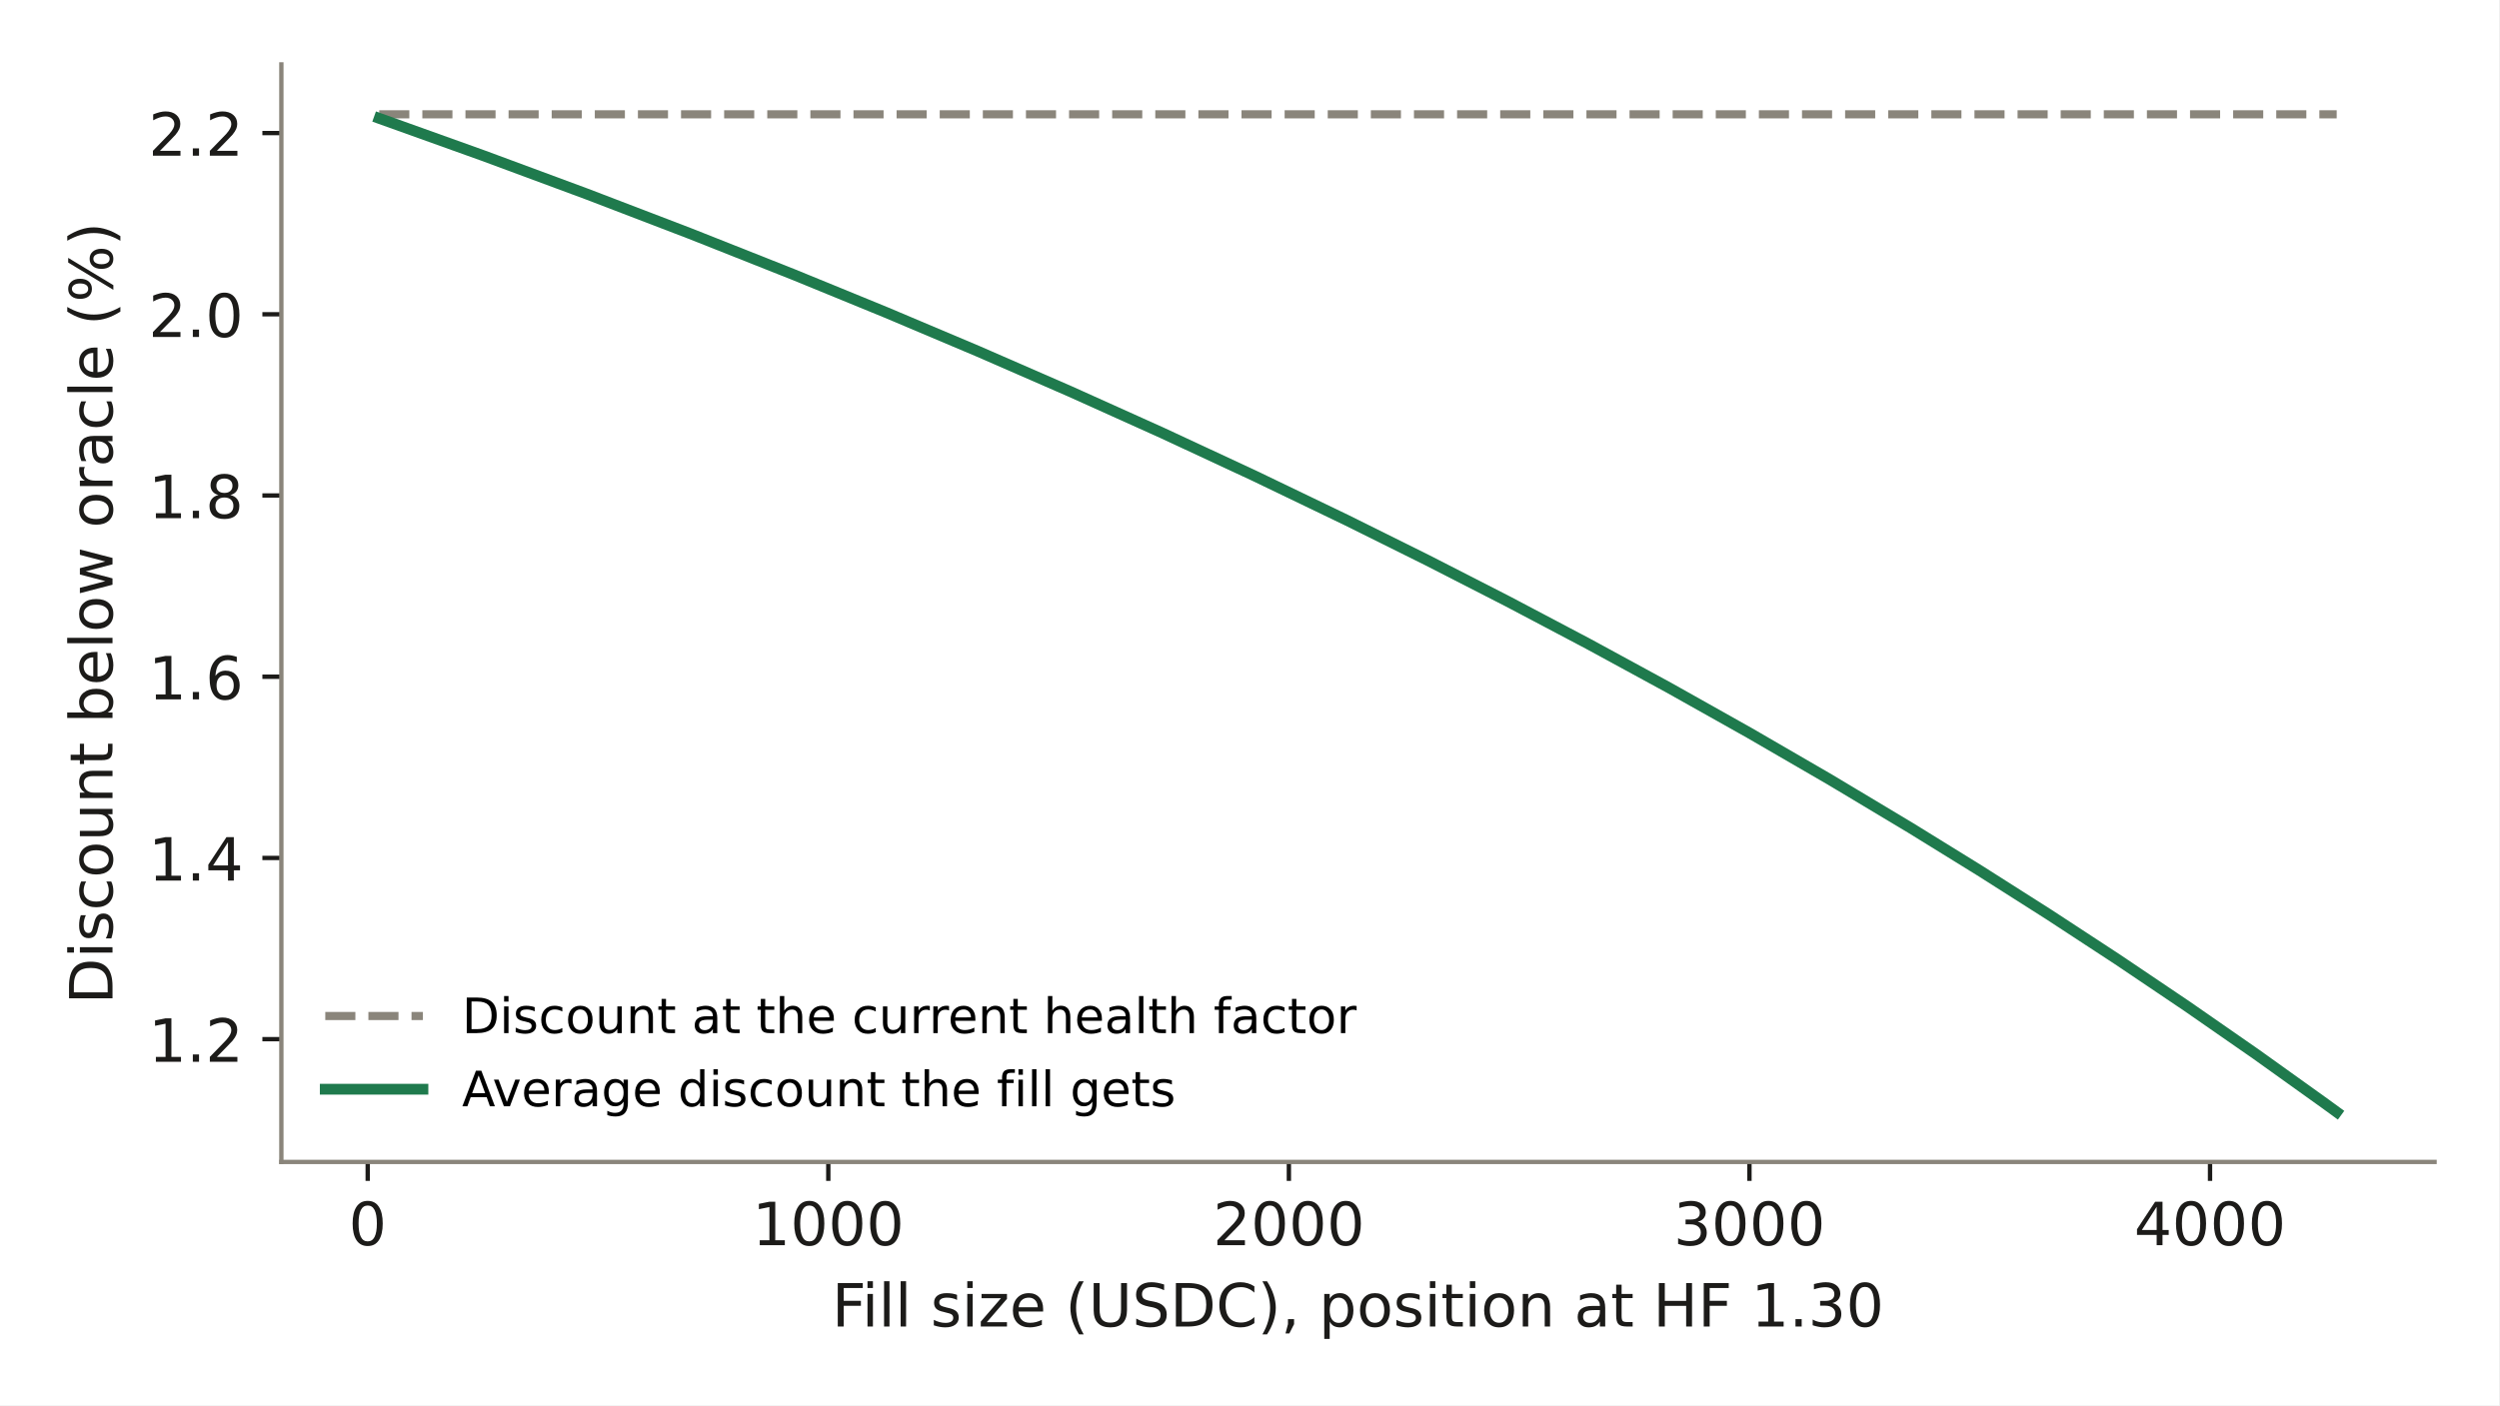
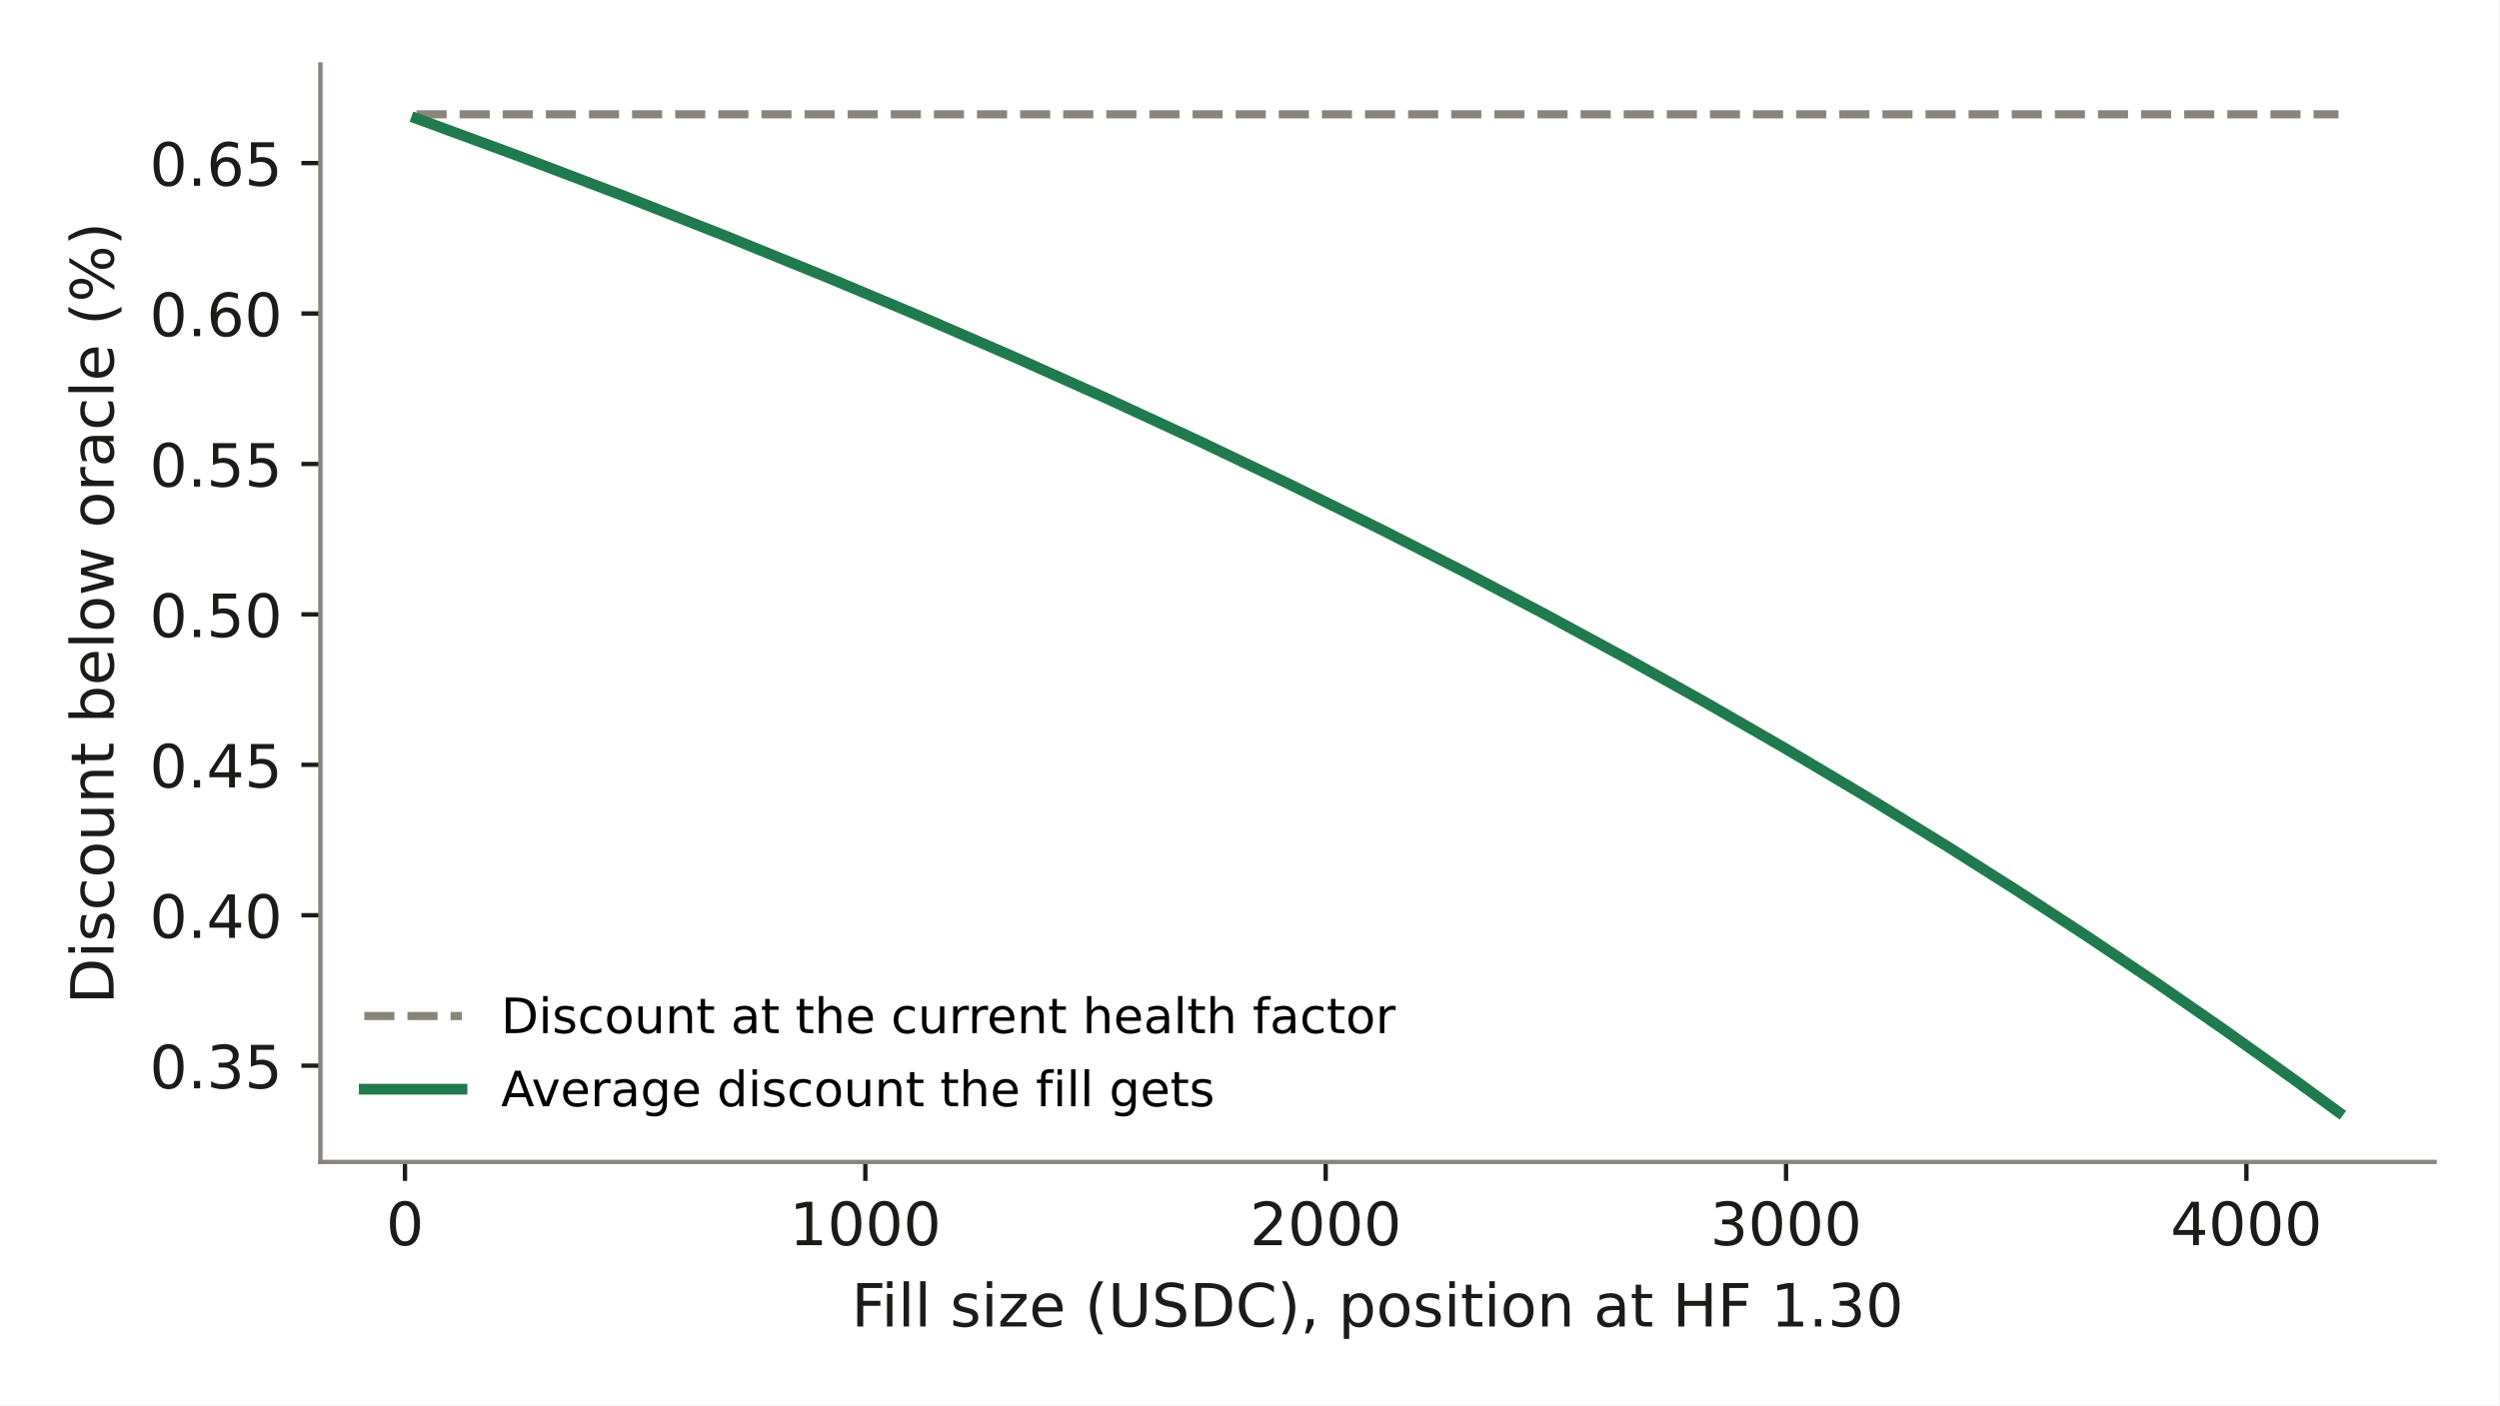
<svg xmlns="http://www.w3.org/2000/svg" xmlns:xlink="http://www.w3.org/1999/xlink" width="460.8pt" height="259.2pt" viewBox="0 0 460.8 259.2" version="1.1">
  <defs>
    <style type="text/css">*{stroke-linejoin: round; stroke-linecap: butt}</style>
  </defs>
  <g id="figure_1">
    <g id="patch_1">
      <path d="M 0 259.2  L 460.8 259.2  L 460.8 0  L 0 0  z " style="fill: #ffffff" />
    </g>
    <g id="axes_1">
      <g id="patch_2">
-         <path d="M 51.88 214.32  L 448.92 214.32  L 448.92 11.88  L 51.88 11.88  z " style="fill: #ffffff" />
+         <path d="M 59.08 214.32  L 448.92 214.32  L 448.92 11.88  L 59.08 11.88  z " style="fill: #ffffff" />
      </g>
      <g id="matplotlib.axis_1">
        <g id="xtick_1">
          <g id="line2d_1">
            <defs>
-               <path id="m75b0bf2af5" d="M 0 0  L 0 3.5  " style="stroke: #1c1b19; stroke-width: 0.8" />
+               <path id="m90cfdae71f" d="M 0 0  L 0 3.5  " style="stroke: #1c1b19; stroke-width: 0.8" />
            </defs>
            <g>
-               <use xlink:href="#m75b0bf2af5" x="67.804" y="214.32" style="fill: #1c1b19; stroke: #1c1b19; stroke-width: 0.8" />
+               <use xlink:href="#m90cfdae71f" x="74.678" y="214.32" style="fill: #1c1b19; stroke: #1c1b19; stroke-width: 0.8" />
            </g>
          </g>
          <g id="text_1">
-             <text style="font-size: 11px; font-family: 'DejaVu Sans', 'Bitstream Vera Sans', 'Computer Modern Sans Serif', 'Lucida Grande', 'Verdana', 'Geneva', 'Lucid', 'Arial', 'Helvetica', 'Avant Garde', sans-serif; text-anchor: middle; fill: #1c1b19" x="67.804" y="229.677" transform="rotate(-0 67.80406 229.6774)">0</text>
+             <text style="font-size: 11px; font-family: 'DejaVu Sans', 'Bitstream Vera Sans', 'Computer Modern Sans Serif', 'Lucida Grande', 'Verdana', 'Geneva', 'Lucid', 'Arial', 'Helvetica', 'Avant Garde', sans-serif; text-anchor: middle; fill: #1c1b19" x="74.678" y="229.677" transform="rotate(-0 74.67784 229.6774)">0</text>
          </g>
        </g>
        <g id="xtick_2">
          <g id="line2d_2">
            <g>
-               <use xlink:href="#m75b0bf2af5" x="152.732" y="214.32" style="fill: #1c1b19; stroke: #1c1b19; stroke-width: 0.8" />
+               <use xlink:href="#m90cfdae71f" x="159.564" y="214.32" style="fill: #1c1b19; stroke: #1c1b19; stroke-width: 0.8" />
            </g>
          </g>
          <g id="text_2">
-             <text style="font-size: 11px; font-family: 'DejaVu Sans', 'Bitstream Vera Sans', 'Computer Modern Sans Serif', 'Lucida Grande', 'Verdana', 'Geneva', 'Lucid', 'Arial', 'Helvetica', 'Avant Garde', sans-serif; text-anchor: middle; fill: #1c1b19" x="152.732" y="229.677" transform="rotate(-0 152.7324 229.6774)">1000</text>
+             <text style="font-size: 11px; font-family: 'DejaVu Sans', 'Bitstream Vera Sans', 'Computer Modern Sans Serif', 'Lucida Grande', 'Verdana', 'Geneva', 'Lucid', 'Arial', 'Helvetica', 'Avant Garde', sans-serif; text-anchor: middle; fill: #1c1b19" x="159.564" y="229.677" transform="rotate(-0 159.5641 229.6774)">1000</text>
          </g>
        </g>
        <g id="xtick_3">
          <g id="line2d_3">
            <g>
-               <use xlink:href="#m75b0bf2af5" x="237.661" y="214.32" style="fill: #1c1b19; stroke: #1c1b19; stroke-width: 0.8" />
+               <use xlink:href="#m90cfdae71f" x="244.45" y="214.32" style="fill: #1c1b19; stroke: #1c1b19; stroke-width: 0.8" />
            </g>
          </g>
          <g id="text_3">
-             <text style="font-size: 11px; font-family: 'DejaVu Sans', 'Bitstream Vera Sans', 'Computer Modern Sans Serif', 'Lucida Grande', 'Verdana', 'Geneva', 'Lucid', 'Arial', 'Helvetica', 'Avant Garde', sans-serif; text-anchor: middle; fill: #1c1b19" x="237.661" y="229.677" transform="rotate(-0 237.6607 229.6774)">2000</text>
+             <text style="font-size: 11px; font-family: 'DejaVu Sans', 'Bitstream Vera Sans', 'Computer Modern Sans Serif', 'Lucida Grande', 'Verdana', 'Geneva', 'Lucid', 'Arial', 'Helvetica', 'Avant Garde', sans-serif; text-anchor: middle; fill: #1c1b19" x="244.45" y="229.677" transform="rotate(-0 244.4503 229.6774)">2000</text>
          </g>
        </g>
        <g id="xtick_4">
          <g id="line2d_4">
            <g>
-               <use xlink:href="#m75b0bf2af5" x="322.589" y="214.32" style="fill: #1c1b19; stroke: #1c1b19; stroke-width: 0.8" />
+               <use xlink:href="#m90cfdae71f" x="329.337" y="214.32" style="fill: #1c1b19; stroke: #1c1b19; stroke-width: 0.8" />
            </g>
          </g>
          <g id="text_4">
-             <text style="font-size: 11px; font-family: 'DejaVu Sans', 'Bitstream Vera Sans', 'Computer Modern Sans Serif', 'Lucida Grande', 'Verdana', 'Geneva', 'Lucid', 'Arial', 'Helvetica', 'Avant Garde', sans-serif; text-anchor: middle; fill: #1c1b19" x="322.589" y="229.677" transform="rotate(-0 322.5891 229.6774)">3000</text>
+             <text style="font-size: 11px; font-family: 'DejaVu Sans', 'Bitstream Vera Sans', 'Computer Modern Sans Serif', 'Lucida Grande', 'Verdana', 'Geneva', 'Lucid', 'Arial', 'Helvetica', 'Avant Garde', sans-serif; text-anchor: middle; fill: #1c1b19" x="329.337" y="229.677" transform="rotate(-0 329.3365 229.6774)">3000</text>
          </g>
        </g>
        <g id="xtick_5">
          <g id="line2d_5">
            <g>
-               <use xlink:href="#m75b0bf2af5" x="407.517" y="214.32" style="fill: #1c1b19; stroke: #1c1b19; stroke-width: 0.8" />
+               <use xlink:href="#m90cfdae71f" x="414.223" y="214.32" style="fill: #1c1b19; stroke: #1c1b19; stroke-width: 0.8" />
            </g>
          </g>
          <g id="text_5">
-             <text style="font-size: 11px; font-family: 'DejaVu Sans', 'Bitstream Vera Sans', 'Computer Modern Sans Serif', 'Lucida Grande', 'Verdana', 'Geneva', 'Lucid', 'Arial', 'Helvetica', 'Avant Garde', sans-serif; text-anchor: middle; fill: #1c1b19" x="407.517" y="229.677" transform="rotate(-0 407.5174 229.6774)">4000</text>
+             <text style="font-size: 11px; font-family: 'DejaVu Sans', 'Bitstream Vera Sans', 'Computer Modern Sans Serif', 'Lucida Grande', 'Verdana', 'Geneva', 'Lucid', 'Arial', 'Helvetica', 'Avant Garde', sans-serif; text-anchor: middle; fill: #1c1b19" x="414.223" y="229.677" transform="rotate(-0 414.2228 229.6774)">4000</text>
          </g>
        </g>
        <g id="text_6">
-           <text style="font-size: 11px; font-family: 'DejaVu Sans', 'Bitstream Vera Sans', 'Computer Modern Sans Serif', 'Lucida Grande', 'Verdana', 'Geneva', 'Lucid', 'Arial', 'Helvetica', 'Avant Garde', sans-serif; text-anchor: middle; fill: #1c1b19" x="250.4" y="244.678" transform="rotate(-0 250.4 244.6783)">Fill size (USDC), position at HF 1.30</text>
+           <text style="font-size: 11px; font-family: 'DejaVu Sans', 'Bitstream Vera Sans', 'Computer Modern Sans Serif', 'Lucida Grande', 'Verdana', 'Geneva', 'Lucid', 'Arial', 'Helvetica', 'Avant Garde', sans-serif; text-anchor: middle; fill: #1c1b19" x="254" y="244.678" transform="rotate(-0 254 244.6783)">Fill size (USDC), position at HF 1.30</text>
        </g>
      </g>
      <g id="matplotlib.axis_2">
        <g id="ytick_1">
          <g id="line2d_6">
            <defs>
-               <path id="m9a3b7a8dd6" d="M 0 0  L -3.5 0  " style="stroke: #1c1b19; stroke-width: 0.8" />
+               <path id="m27ba0be073" d="M 0 0  L -3.5 0  " style="stroke: #1c1b19; stroke-width: 0.8" />
            </defs>
            <g>
-               <use xlink:href="#m9a3b7a8dd6" x="51.88" y="191.673" style="fill: #1c1b19; stroke: #1c1b19; stroke-width: 0.8" />
+               <use xlink:href="#m27ba0be073" x="59.08" y="196.567" style="fill: #1c1b19; stroke: #1c1b19; stroke-width: 0.8" />
            </g>
          </g>
          <g id="text_7">
-             <text style="font-size: 11px; font-family: 'DejaVu Sans', 'Bitstream Vera Sans', 'Computer Modern Sans Serif', 'Lucida Grande', 'Verdana', 'Geneva', 'Lucid', 'Arial', 'Helvetica', 'Avant Garde', sans-serif; text-anchor: end; fill: #1c1b19" x="44.88" y="195.852" transform="rotate(-0 44.88 195.8517)">1.2</text>
+             <text style="font-size: 11px; font-family: 'DejaVu Sans', 'Bitstream Vera Sans', 'Computer Modern Sans Serif', 'Lucida Grande', 'Verdana', 'Geneva', 'Lucid', 'Arial', 'Helvetica', 'Avant Garde', sans-serif; text-anchor: end; fill: #1c1b19" x="52.08" y="200.746" transform="rotate(-0 52.08 200.7458)">0.35</text>
          </g>
        </g>
        <g id="ytick_2">
          <g id="line2d_7">
            <g>
-               <use xlink:href="#m9a3b7a8dd6" x="51.88" y="158.247" style="fill: #1c1b19; stroke: #1c1b19; stroke-width: 0.8" />
+               <use xlink:href="#m27ba0be073" x="59.08" y="168.819" style="fill: #1c1b19; stroke: #1c1b19; stroke-width: 0.8" />
            </g>
          </g>
          <g id="text_8">
-             <text style="font-size: 11px; font-family: 'DejaVu Sans', 'Bitstream Vera Sans', 'Computer Modern Sans Serif', 'Lucida Grande', 'Verdana', 'Geneva', 'Lucid', 'Arial', 'Helvetica', 'Avant Garde', sans-serif; text-anchor: end; fill: #1c1b19" x="44.88" y="162.426" transform="rotate(-0 44.88 162.4259)">1.4</text>
+             <text style="font-size: 11px; font-family: 'DejaVu Sans', 'Bitstream Vera Sans', 'Computer Modern Sans Serif', 'Lucida Grande', 'Verdana', 'Geneva', 'Lucid', 'Arial', 'Helvetica', 'Avant Garde', sans-serif; text-anchor: end; fill: #1c1b19" x="52.08" y="172.998" transform="rotate(-0 52.08 172.998)">0.40</text>
          </g>
        </g>
        <g id="ytick_3">
          <g id="line2d_8">
            <g>
-               <use xlink:href="#m9a3b7a8dd6" x="51.88" y="124.821" style="fill: #1c1b19; stroke: #1c1b19; stroke-width: 0.8" />
+               <use xlink:href="#m27ba0be073" x="59.08" y="141.072" style="fill: #1c1b19; stroke: #1c1b19; stroke-width: 0.8" />
            </g>
          </g>
          <g id="text_9">
-             <text style="font-size: 11px; font-family: 'DejaVu Sans', 'Bitstream Vera Sans', 'Computer Modern Sans Serif', 'Lucida Grande', 'Verdana', 'Geneva', 'Lucid', 'Arial', 'Helvetica', 'Avant Garde', sans-serif; text-anchor: end; fill: #1c1b19" x="44.88" y="129" transform="rotate(-0 44.88 129.0001)">1.6</text>
+             <text style="font-size: 11px; font-family: 'DejaVu Sans', 'Bitstream Vera Sans', 'Computer Modern Sans Serif', 'Lucida Grande', 'Verdana', 'Geneva', 'Lucid', 'Arial', 'Helvetica', 'Avant Garde', sans-serif; text-anchor: end; fill: #1c1b19" x="52.08" y="145.25" transform="rotate(-0 52.08 145.2502)">0.45</text>
          </g>
        </g>
        <g id="ytick_4">
          <g id="line2d_9">
            <g>
-               <use xlink:href="#m9a3b7a8dd6" x="51.88" y="91.396" style="fill: #1c1b19; stroke: #1c1b19; stroke-width: 0.8" />
+               <use xlink:href="#m27ba0be073" x="59.08" y="113.324" style="fill: #1c1b19; stroke: #1c1b19; stroke-width: 0.8" />
            </g>
          </g>
          <g id="text_10">
-             <text style="font-size: 11px; font-family: 'DejaVu Sans', 'Bitstream Vera Sans', 'Computer Modern Sans Serif', 'Lucida Grande', 'Verdana', 'Geneva', 'Lucid', 'Arial', 'Helvetica', 'Avant Garde', sans-serif; text-anchor: end; fill: #1c1b19" x="44.88" y="95.574" transform="rotate(-0 44.88 95.57435)">1.8</text>
+             <text style="font-size: 11px; font-family: 'DejaVu Sans', 'Bitstream Vera Sans', 'Computer Modern Sans Serif', 'Lucida Grande', 'Verdana', 'Geneva', 'Lucid', 'Arial', 'Helvetica', 'Avant Garde', sans-serif; text-anchor: end; fill: #1c1b19" x="52.08" y="117.502" transform="rotate(-0 52.08 117.5024)">0.50</text>
          </g>
        </g>
        <g id="ytick_5">
          <g id="line2d_10">
            <g>
-               <use xlink:href="#m9a3b7a8dd6" x="51.88" y="57.97" style="fill: #1c1b19; stroke: #1c1b19; stroke-width: 0.8" />
+               <use xlink:href="#m27ba0be073" x="59.08" y="85.576" style="fill: #1c1b19; stroke: #1c1b19; stroke-width: 0.8" />
            </g>
          </g>
          <g id="text_11">
-             <text style="font-size: 11px; font-family: 'DejaVu Sans', 'Bitstream Vera Sans', 'Computer Modern Sans Serif', 'Lucida Grande', 'Verdana', 'Geneva', 'Lucid', 'Arial', 'Helvetica', 'Avant Garde', sans-serif; text-anchor: end; fill: #1c1b19" x="44.88" y="62.149" transform="rotate(-0 44.88 62.14857)">2.0</text>
+             <text style="font-size: 11px; font-family: 'DejaVu Sans', 'Bitstream Vera Sans', 'Computer Modern Sans Serif', 'Lucida Grande', 'Verdana', 'Geneva', 'Lucid', 'Arial', 'Helvetica', 'Avant Garde', sans-serif; text-anchor: end; fill: #1c1b19" x="52.08" y="89.755" transform="rotate(-0 52.08 89.75464)">0.55</text>
          </g>
        </g>
        <g id="ytick_6">
          <g id="line2d_11">
            <g>
-               <use xlink:href="#m9a3b7a8dd6" x="51.88" y="24.544" style="fill: #1c1b19; stroke: #1c1b19; stroke-width: 0.8" />
+               <use xlink:href="#m27ba0be073" x="59.08" y="57.828" style="fill: #1c1b19; stroke: #1c1b19; stroke-width: 0.8" />
            </g>
          </g>
          <g id="text_12">
-             <text style="font-size: 11px; font-family: 'DejaVu Sans', 'Bitstream Vera Sans', 'Computer Modern Sans Serif', 'Lucida Grande', 'Verdana', 'Geneva', 'Lucid', 'Arial', 'Helvetica', 'Avant Garde', sans-serif; text-anchor: end; fill: #1c1b19" x="44.88" y="28.723" transform="rotate(-0 44.88 28.7228)">2.2</text>
+             <text style="font-size: 11px; font-family: 'DejaVu Sans', 'Bitstream Vera Sans', 'Computer Modern Sans Serif', 'Lucida Grande', 'Verdana', 'Geneva', 'Lucid', 'Arial', 'Helvetica', 'Avant Garde', sans-serif; text-anchor: end; fill: #1c1b19" x="52.08" y="62.007" transform="rotate(-0 52.08 62.00685)">0.60</text>
          </g>
        </g>
-         <g id="text_13">
-           <text style="font-size: 11px; font-family: 'DejaVu Sans', 'Bitstream Vera Sans', 'Computer Modern Sans Serif', 'Lucida Grande', 'Verdana', 'Geneva', 'Lucid', 'Arial', 'Helvetica', 'Avant Garde', sans-serif; text-anchor: middle; fill: #1c1b19" x="20.744" y="113.1" transform="rotate(-90 20.74398 113.1)">Discount below oracle (%)</text>
+         <g id="ytick_7">
+           <g id="line2d_12">
+             <g>
+               <use xlink:href="#m27ba0be073" x="59.08" y="30.08" style="fill: #1c1b19; stroke: #1c1b19; stroke-width: 0.8" />
+             </g>
+           </g>
+           <g id="text_13">
+             <text style="font-size: 11px; font-family: 'DejaVu Sans', 'Bitstream Vera Sans', 'Computer Modern Sans Serif', 'Lucida Grande', 'Verdana', 'Geneva', 'Lucid', 'Arial', 'Helvetica', 'Avant Garde', sans-serif; text-anchor: end; fill: #1c1b19" x="52.08" y="34.259" transform="rotate(-0 52.08 34.25905)">0.65</text>
+           </g>
+         </g>
+         <g id="text_14">
+           <text style="font-size: 11px; font-family: 'DejaVu Sans', 'Bitstream Vera Sans', 'Computer Modern Sans Serif', 'Lucida Grande', 'Verdana', 'Geneva', 'Lucid', 'Arial', 'Helvetica', 'Avant Garde', sans-serif; text-anchor: middle; fill: #1c1b19" x="20.945" y="113.1" transform="rotate(-90 20.94523 113.1)">Discount below oracle (%)</text>
        </g>
      </g>
-       <g id="line2d_12">
-         <path d="M 69.927 21.082  L 430.873 21.082  L 430.873 21.082  " clip-path="url(#p78bffb2031)" style="fill: none; stroke-dasharray: 5.55,2.4; stroke-dashoffset: 0; stroke: #8a857b; stroke-width: 1.5" />
+       <g id="line2d_13">
+         <path d="M 76.8 21.082  L 431.2 21.082  L 431.2 21.082  " clip-path="url(#p1a1ff54a27)" style="fill: none; stroke-dasharray: 5.55,2.4; stroke-dashoffset: 0; stroke: #8a857b; stroke-width: 1.5" />
      </g>
-       <g id="line2d_13">
-         <path d="M 69.927 21.83  L 89.036 28.682  L 108.145 35.764  L 127.254 43.086  L 146.363 50.662  L 163.348 57.618  L 180.334 64.795  L 197.32 72.203  L 214.305 79.853  L 231.291 87.758  L 248.277 95.931  L 263.139 103.311  L 278.002 110.917  L 292.864 118.759  L 307.727 126.847  L 322.589 135.194  L 337.452 143.811  L 352.314 152.714  L 365.053 160.582  L 377.793 168.679  L 390.532 177.015  L 403.271 185.601  L 416.01 194.449  L 428.75 203.57  L 430.873 205.118  L 430.873 205.118  " clip-path="url(#p78bffb2031)" style="fill: none; stroke: #1f7a4d; stroke-width: 2; stroke-linecap: square" />
+       <g id="line2d_14">
+         <path d="M 76.8 21.849  L 95.899 28.878  L 114.999 36.142  L 134.098 43.653  L 153.198 51.423  L 170.175 58.559  L 187.152 65.921  L 204.129 73.519  L 221.107 81.367  L 238.084 89.475  L 255.061 97.858  L 269.916 105.429  L 284.771 113.23  L 299.626 121.274  L 314.481 129.57  L 329.337 138.132  L 344.192 146.971  L 359.047 156.103  L 371.78 164.173  L 384.513 172.479  L 397.246 181.03  L 409.978 189.837  L 422.711 198.913  L 431.2 205.118  L 431.2 205.118  " clip-path="url(#p1a1ff54a27)" style="fill: none; stroke: #1f7a4d; stroke-width: 2; stroke-linecap: square" />
      </g>
      <g id="patch_3">
-         <path d="M 51.88 214.32  L 51.88 11.88  " style="fill: none; stroke: #8a857b; stroke-width: 0.8; stroke-linejoin: miter; stroke-linecap: square" />
+         <path d="M 59.08 214.32  L 59.08 11.88  " style="fill: none; stroke: #8a857b; stroke-width: 0.8; stroke-linejoin: miter; stroke-linecap: square" />
      </g>
      <g id="patch_4">
-         <path d="M 51.88 214.32  L 448.92 214.32  " style="fill: none; stroke: #8a857b; stroke-width: 0.8; stroke-linejoin: miter; stroke-linecap: square" />
+         <path d="M 59.08 214.32  L 448.92 214.32  " style="fill: none; stroke: #8a857b; stroke-width: 0.8; stroke-linejoin: miter; stroke-linecap: square" />
      </g>
      <g id="legend_1">
-         <g id="line2d_14">
-           <path d="M 59.98 187.407  L 68.98 187.407  L 77.98 187.407  " style="fill: none; stroke-dasharray: 5.55,2.4; stroke-dashoffset: 0; stroke: #8a857b; stroke-width: 1.5" />
-         </g>
-         <g id="text_14">
-           <text style="font-size: 9px; font-family: 'DejaVu Sans', 'Bitstream Vera Sans', 'Computer Modern Sans Serif', 'Lucida Grande', 'Verdana', 'Geneva', 'Lucid', 'Arial', 'Helvetica', 'Avant Garde', sans-serif; text-anchor: start" x="85.18" y="190.557" transform="rotate(-0 85.18 190.5572)">Discount at the current health factor</text>
-         </g>
        <g id="line2d_15">
-           <path d="M 59.98 200.908  L 68.98 200.908  L 77.98 200.908  " style="fill: none; stroke: #1f7a4d; stroke-width: 2; stroke-linecap: square" />
+           <path d="M 67.18 187.407  L 76.18 187.407  L 85.18 187.407  " style="fill: none; stroke-dasharray: 5.55,2.4; stroke-dashoffset: 0; stroke: #8a857b; stroke-width: 1.5" />
        </g>
        <g id="text_15">
-           <text style="font-size: 9px; font-family: 'DejaVu Sans', 'Bitstream Vera Sans', 'Computer Modern Sans Serif', 'Lucida Grande', 'Verdana', 'Geneva', 'Lucid', 'Arial', 'Helvetica', 'Avant Garde', sans-serif; text-anchor: start" x="85.18" y="204.058" transform="rotate(-0 85.18 204.0579)">Average discount the fill gets</text>
+           <text style="font-size: 9px; font-family: 'DejaVu Sans', 'Bitstream Vera Sans', 'Computer Modern Sans Serif', 'Lucida Grande', 'Verdana', 'Geneva', 'Lucid', 'Arial', 'Helvetica', 'Avant Garde', sans-serif; text-anchor: start" x="92.38" y="190.557" transform="rotate(-0 92.38 190.5572)">Discount at the current health factor</text>
+         </g>
+         <g id="line2d_16">
+           <path d="M 67.18 200.908  L 76.18 200.908  L 85.18 200.908  " style="fill: none; stroke: #1f7a4d; stroke-width: 2; stroke-linecap: square" />
+         </g>
+         <g id="text_16">
+           <text style="font-size: 9px; font-family: 'DejaVu Sans', 'Bitstream Vera Sans', 'Computer Modern Sans Serif', 'Lucida Grande', 'Verdana', 'Geneva', 'Lucid', 'Arial', 'Helvetica', 'Avant Garde', sans-serif; text-anchor: start" x="92.38" y="204.058" transform="rotate(-0 92.38 204.0579)">Average discount the fill gets</text>
        </g>
      </g>
    </g>
  </g>
  <defs>
-     <clipPath id="p78bffb2031">
-       <rect x="51.88" y="11.88" width="397.04" height="202.44" />
+     <clipPath id="p1a1ff54a27">
+       <rect x="59.08" y="11.88" width="389.84" height="202.44" />
    </clipPath>
  </defs>
</svg>
